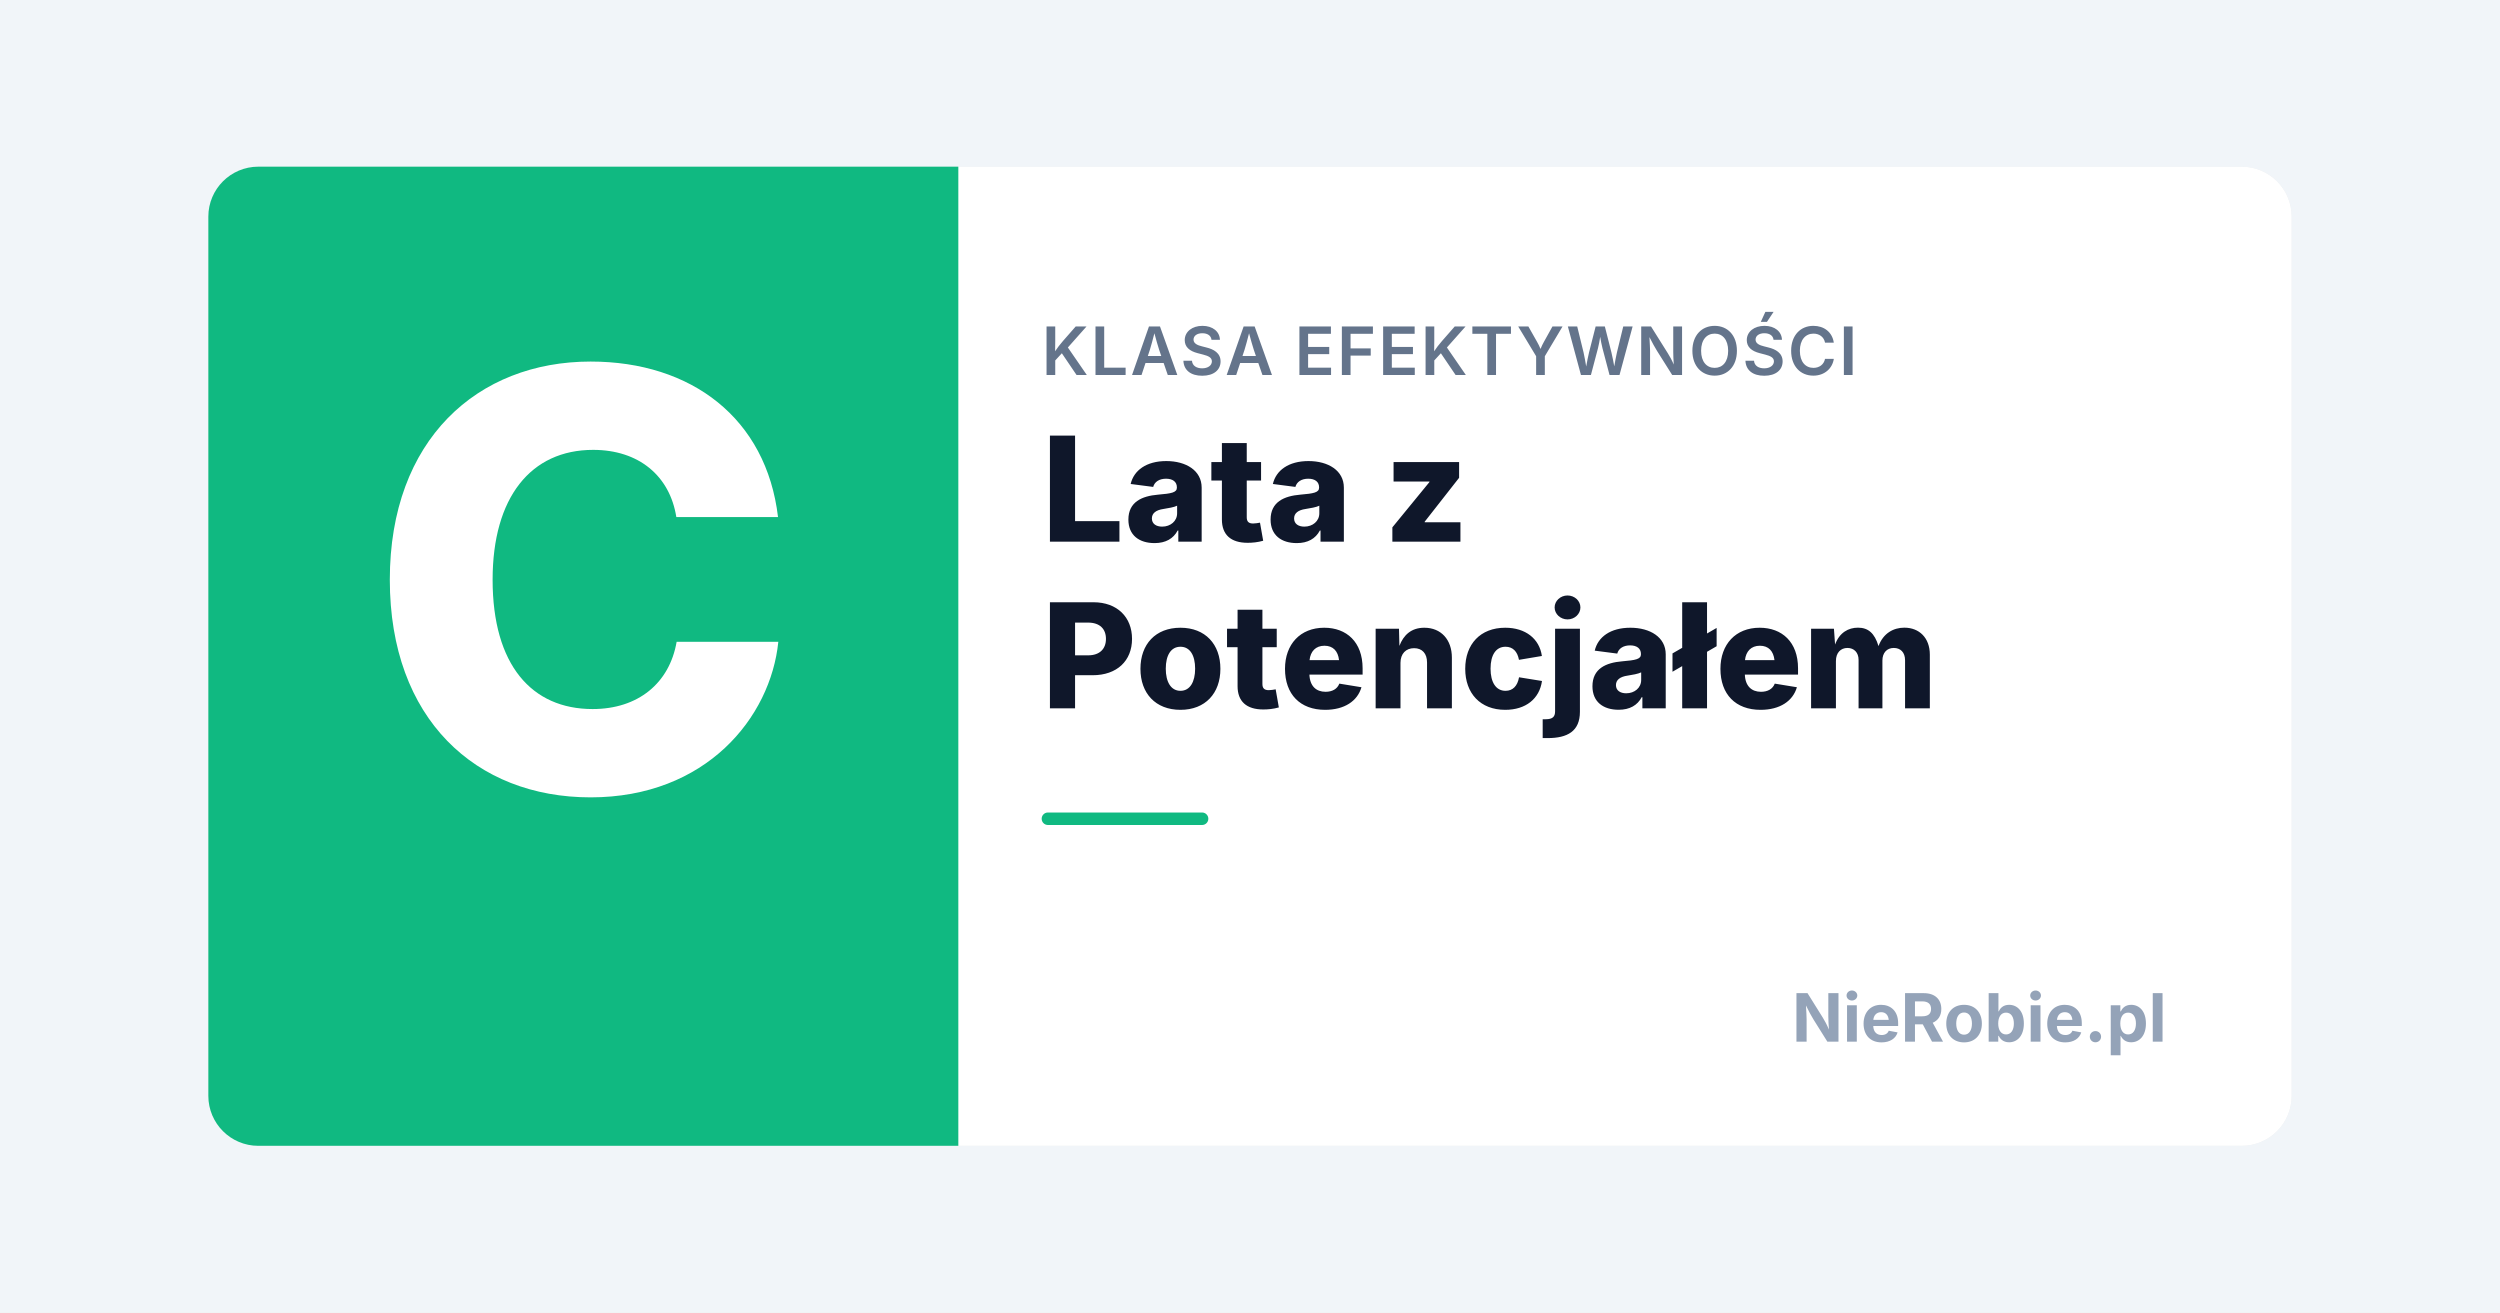
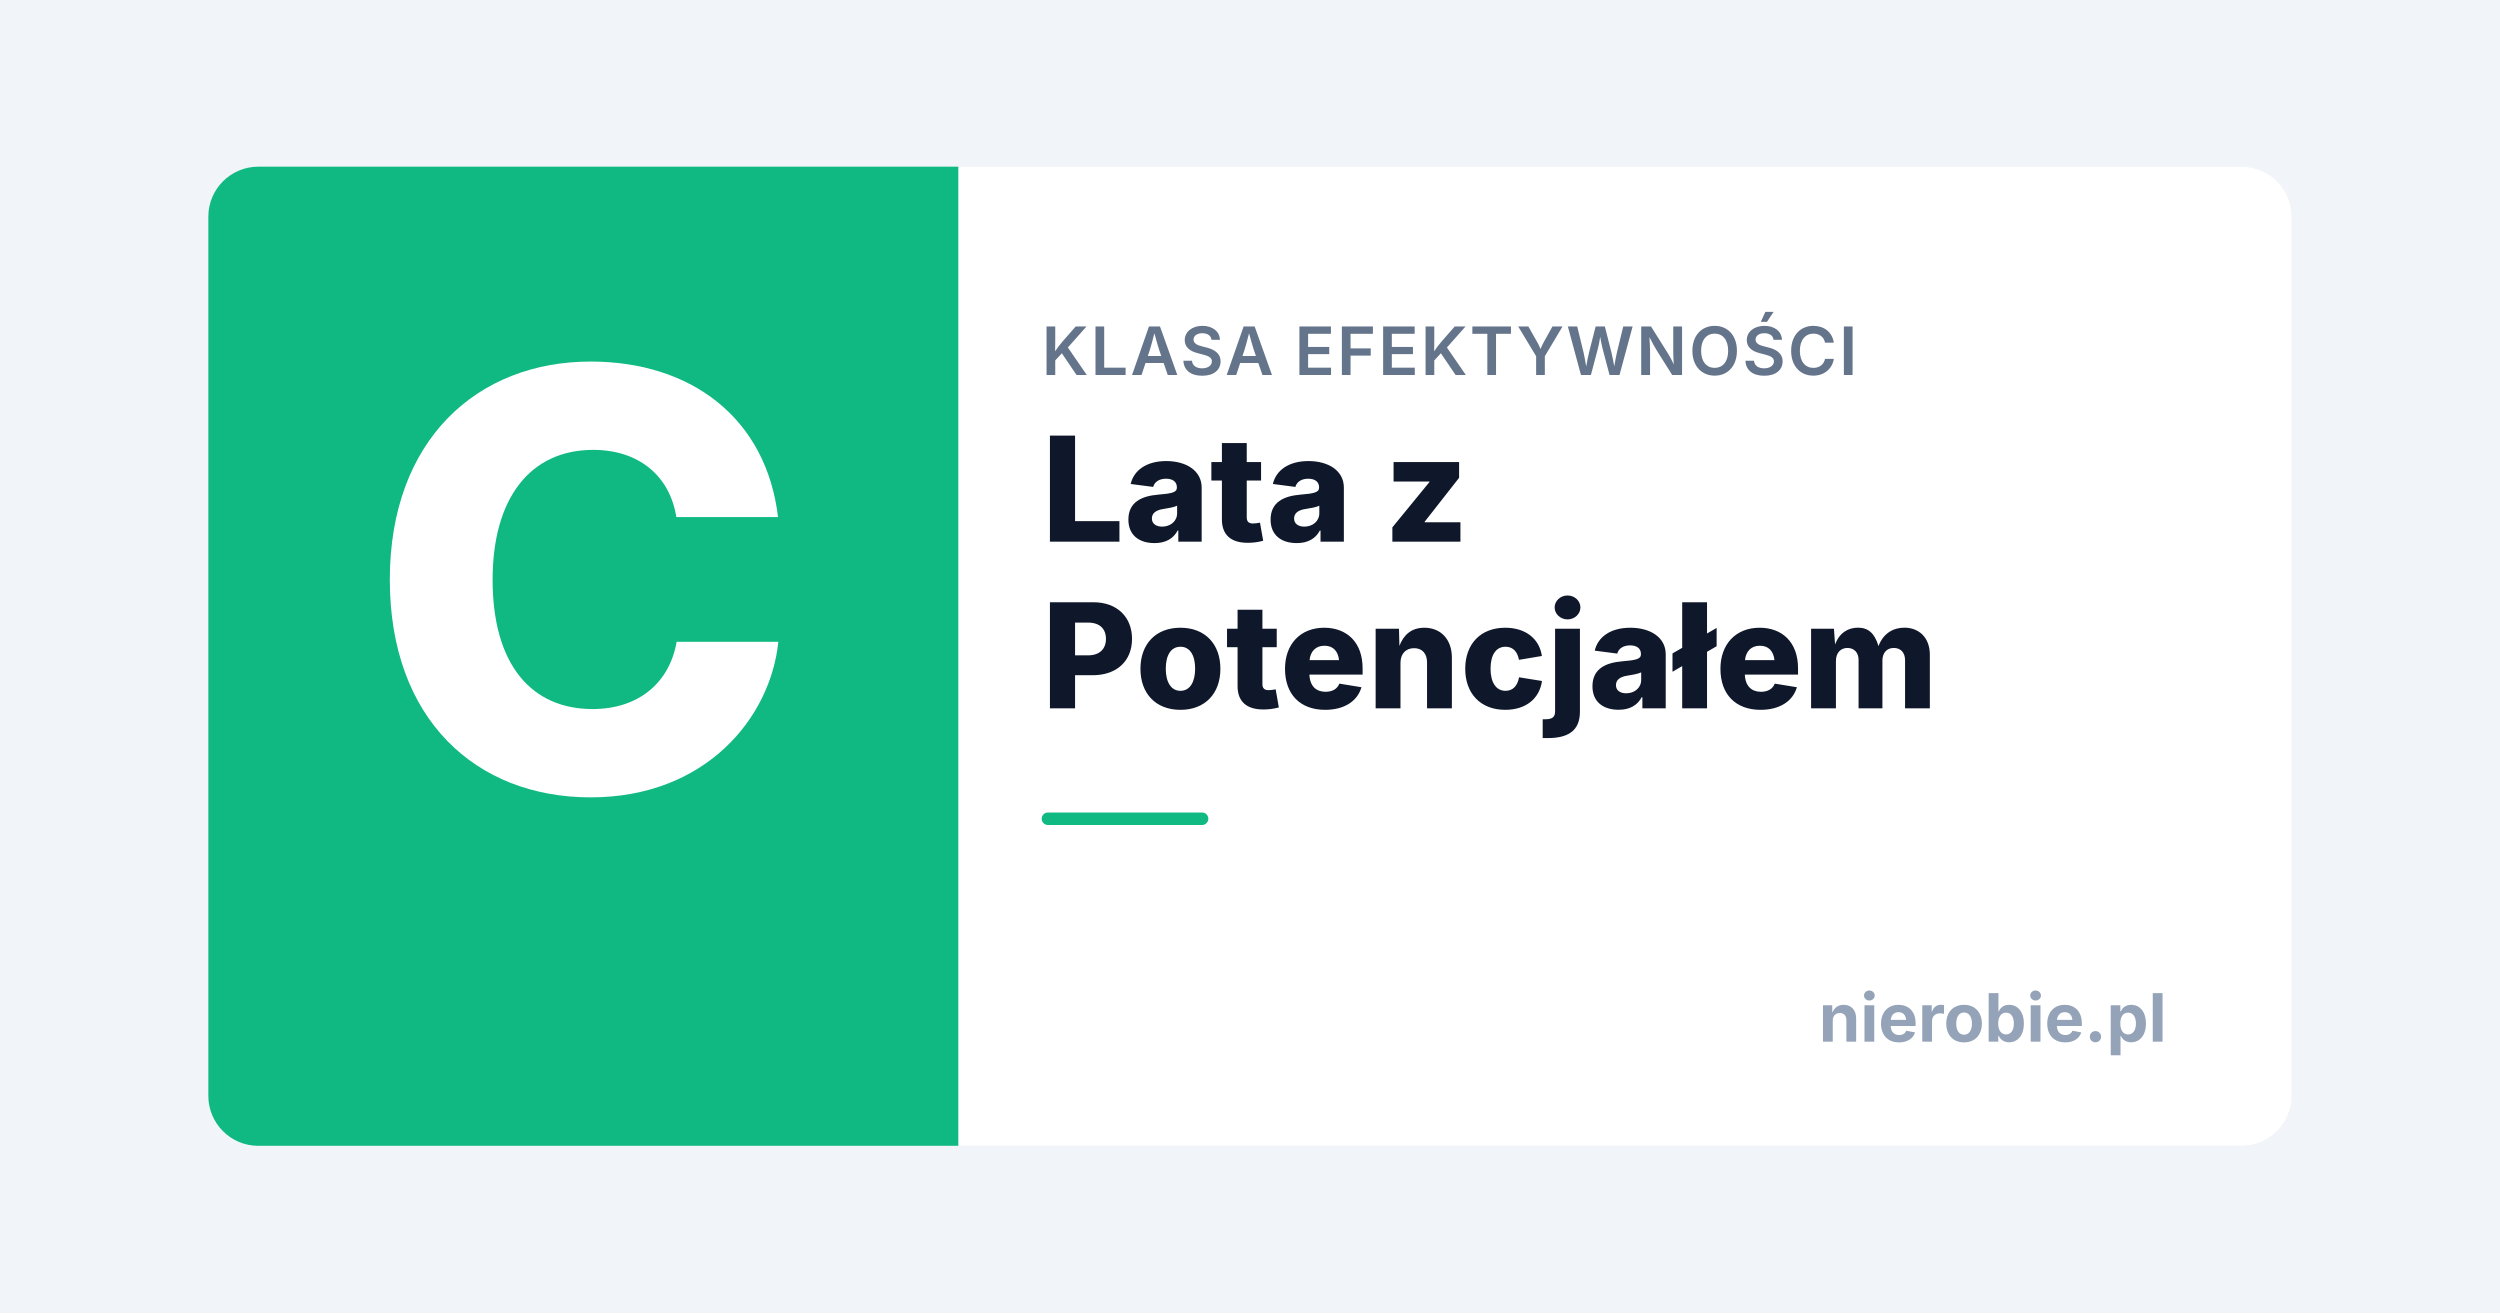
<svg xmlns="http://www.w3.org/2000/svg" width="1200" height="630" viewBox="0 0 1200 630" fill="none">
  <rect width="1200" height="630" fill="#f1f5f9" />
  <rect x="100" y="80" width="1000" height="470" rx="24" fill="black" fill-opacity="0.06" />
  <rect x="100" y="80" width="1000" height="470" rx="24" fill="white" />
  <defs>
    <clipPath id="cardClip">
      <rect x="100" y="80" width="1000" height="470" rx="24" />
    </clipPath>
  </defs>
  <rect x="100" y="80" width="360" height="470" fill="#10b981" clip-path="url(#cardClip)" />
  <text x="280" y="380" text-anchor="middle" font-family="system-ui, -apple-system, sans-serif" font-weight="800" font-size="280" fill="white">C</text>
  <text x="500" y="180" font-family="system-ui, -apple-system, sans-serif" font-weight="600" font-size="32" fill="#64748b" letter-spacing="1">KLASA EFEKTYWNOŚCI</text>
  <text x="500" y="260" font-family="system-ui, -apple-system, sans-serif" font-weight="800" font-size="70" fill="#0f172a">Lata z</text>
  <text x="500" y="340" font-family="system-ui, -apple-system, sans-serif" font-weight="800" font-size="70" fill="#0f172a">Potencjałem</text>
  <rect x="500" y="390" width="80" height="6" rx="3" fill="#10b981" />
-   <text x="1040" y="500" text-anchor="end" font-family="system-ui, -apple-system, sans-serif" font-weight="700" font-size="32" fill="#94a3b8">NieRobie.pl</text>
+   <text x="1040" y="500" text-anchor="end" font-family="system-ui, -apple-system, sans-serif" font-weight="700" font-size="32" fill="#94a3b8">nierobie.pl</text>
</svg>
